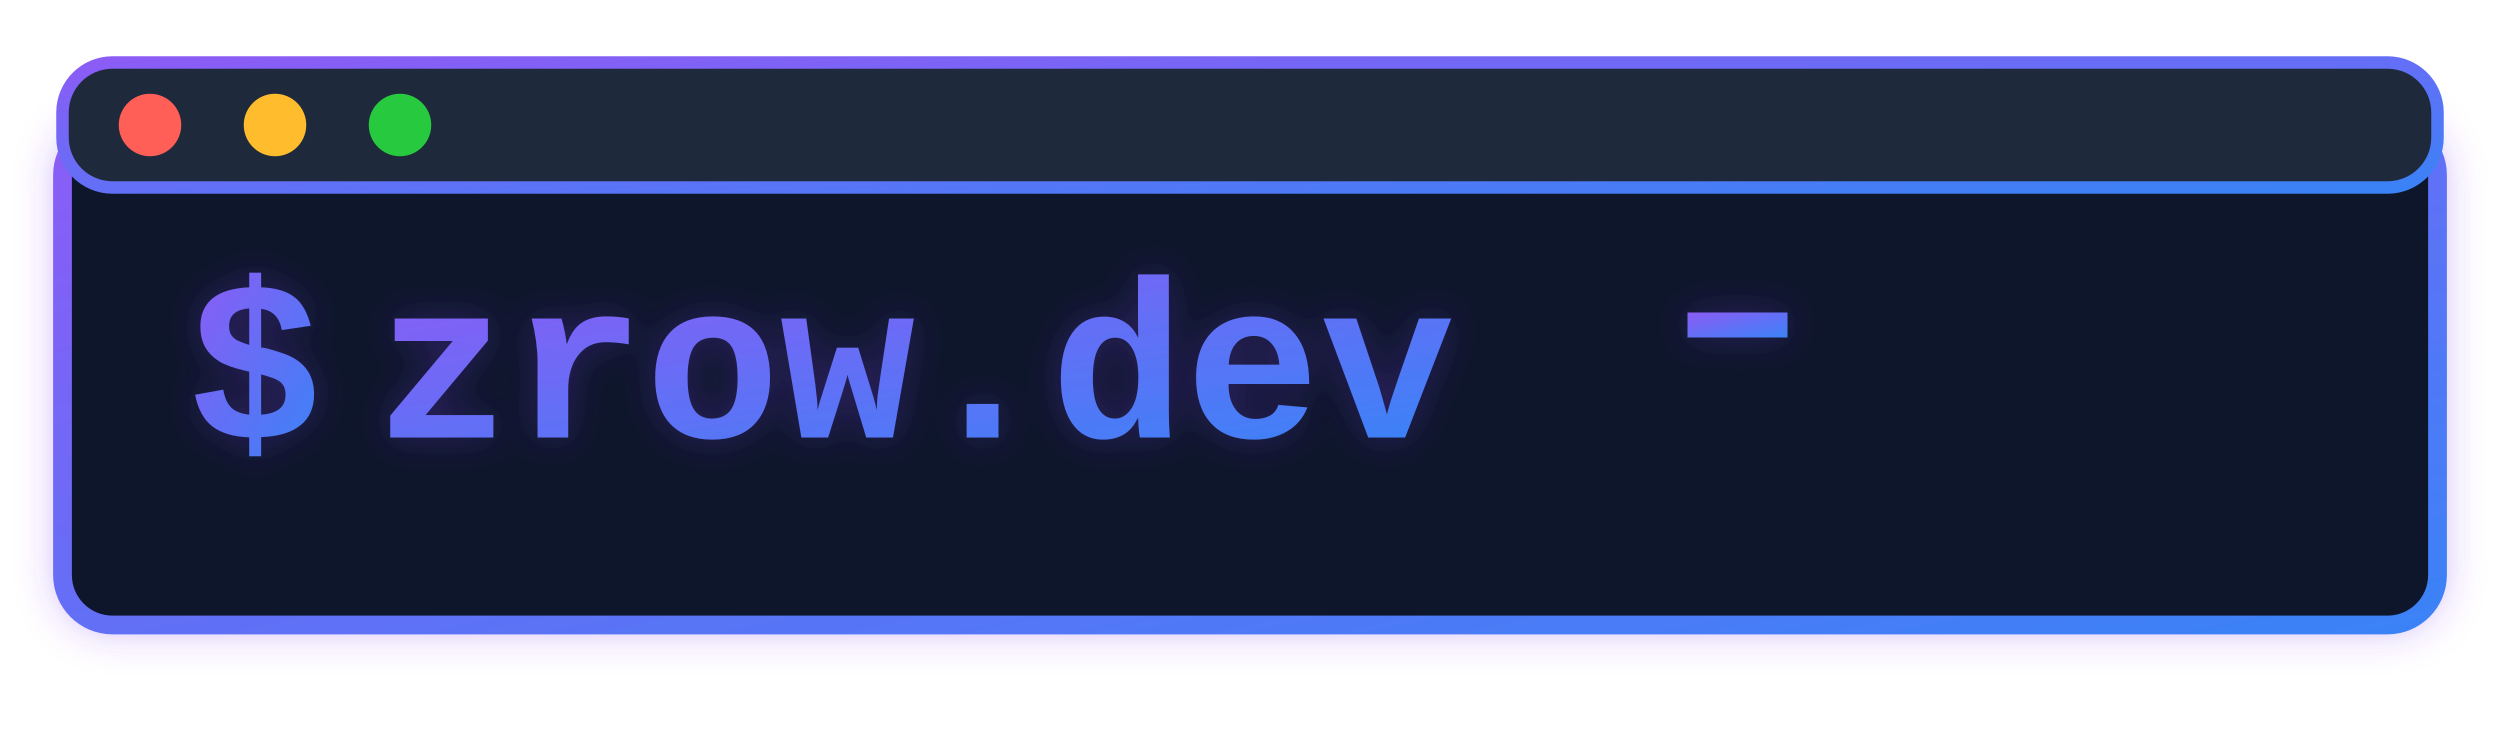
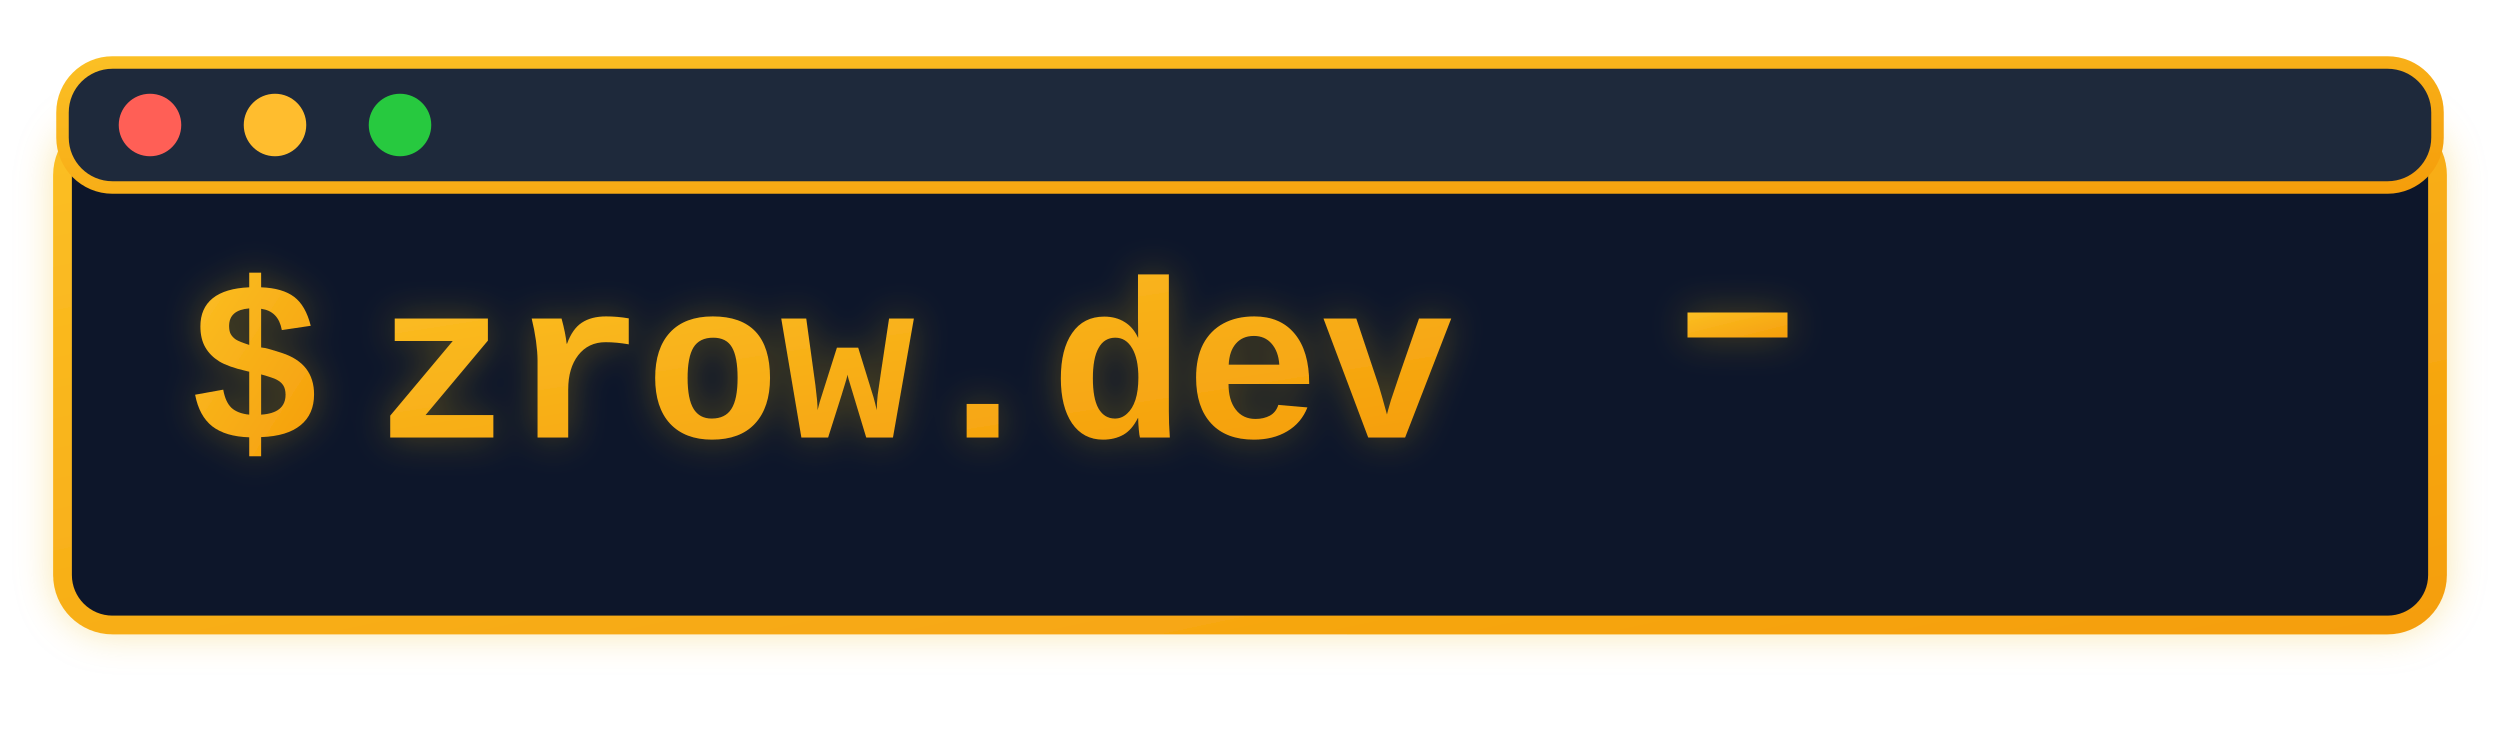
<svg xmlns="http://www.w3.org/2000/svg" width="200" height="60" viewBox="0 0 200 60">
  <defs>
    <linearGradient id="neonGradient" x1="0%" y1="0%" x2="100%" y2="100%">
-       <stop offset="0%" stop-color="#8b5cf6" />
-       <stop offset="100%" stop-color="#3b82f6" />
+       <stop offset="0%" stop-color="#fbbf24" />
+       <stop offset="100%" stop-color="#f59e0b" />
    </linearGradient>
    <filter id="glow" x="-50%" y="-50%" width="200%" height="200%">
      <feGaussianBlur stdDeviation="1.5" result="blur" />
-       <feFlood flood-color="#7c3aed" flood-opacity="0.3" result="glow" />
+       <feFlood flood-color="#eab308" flood-opacity="0.3" result="glow" />
      <feComposite in="glow" in2="blur" operator="in" result="glowBlur" />
      <feComposite in="SourceGraphic" in2="glowBlur" operator="over" />
    </filter>
  </defs>
  <rect x="5" y="10" width="190" height="40" rx="4" fill="#0f172a" stroke="url(#neonGradient)" stroke-width="1.5" filter="url(#glow)" />
  <rect x="5" y="5" width="190" height="10" rx="4" fill="#1E293B" stroke="url(#neonGradient)" stroke-width="1" />
  <circle cx="12" cy="10" r="2.5" fill="#ff5f56" />
  <circle cx="22" cy="10" r="2.5" fill="#ffbd2e" />
  <circle cx="32" cy="10" r="2.5" fill="#27c93f" />
  <g filter="url(#glow)">
    <text x="15" y="35" font-family="'Courier New', monospace" font-size="18" font-weight="bold" fill="url(#neonGradient)">$</text>
    <text x="30" y="35" font-family="'Courier New', monospace" font-size="18" font-weight="bold" fill="url(#neonGradient)">zrow.dev</text>
    <rect id="cursor" x="135" y="25" width="8" height="2" fill="url(#neonGradient)">
      <animate attributeName="opacity" values="0;1;1;0" dur="1.5s" repeatCount="indefinite" />
    </rect>
  </g>
  <g opacity="0.3" stroke="url(#neonGradient)" stroke-width="0.5" stroke-dasharray="1,3">
    <line x1="15" y1="45" x2="185" y2="45" />
  </g>
</svg>
